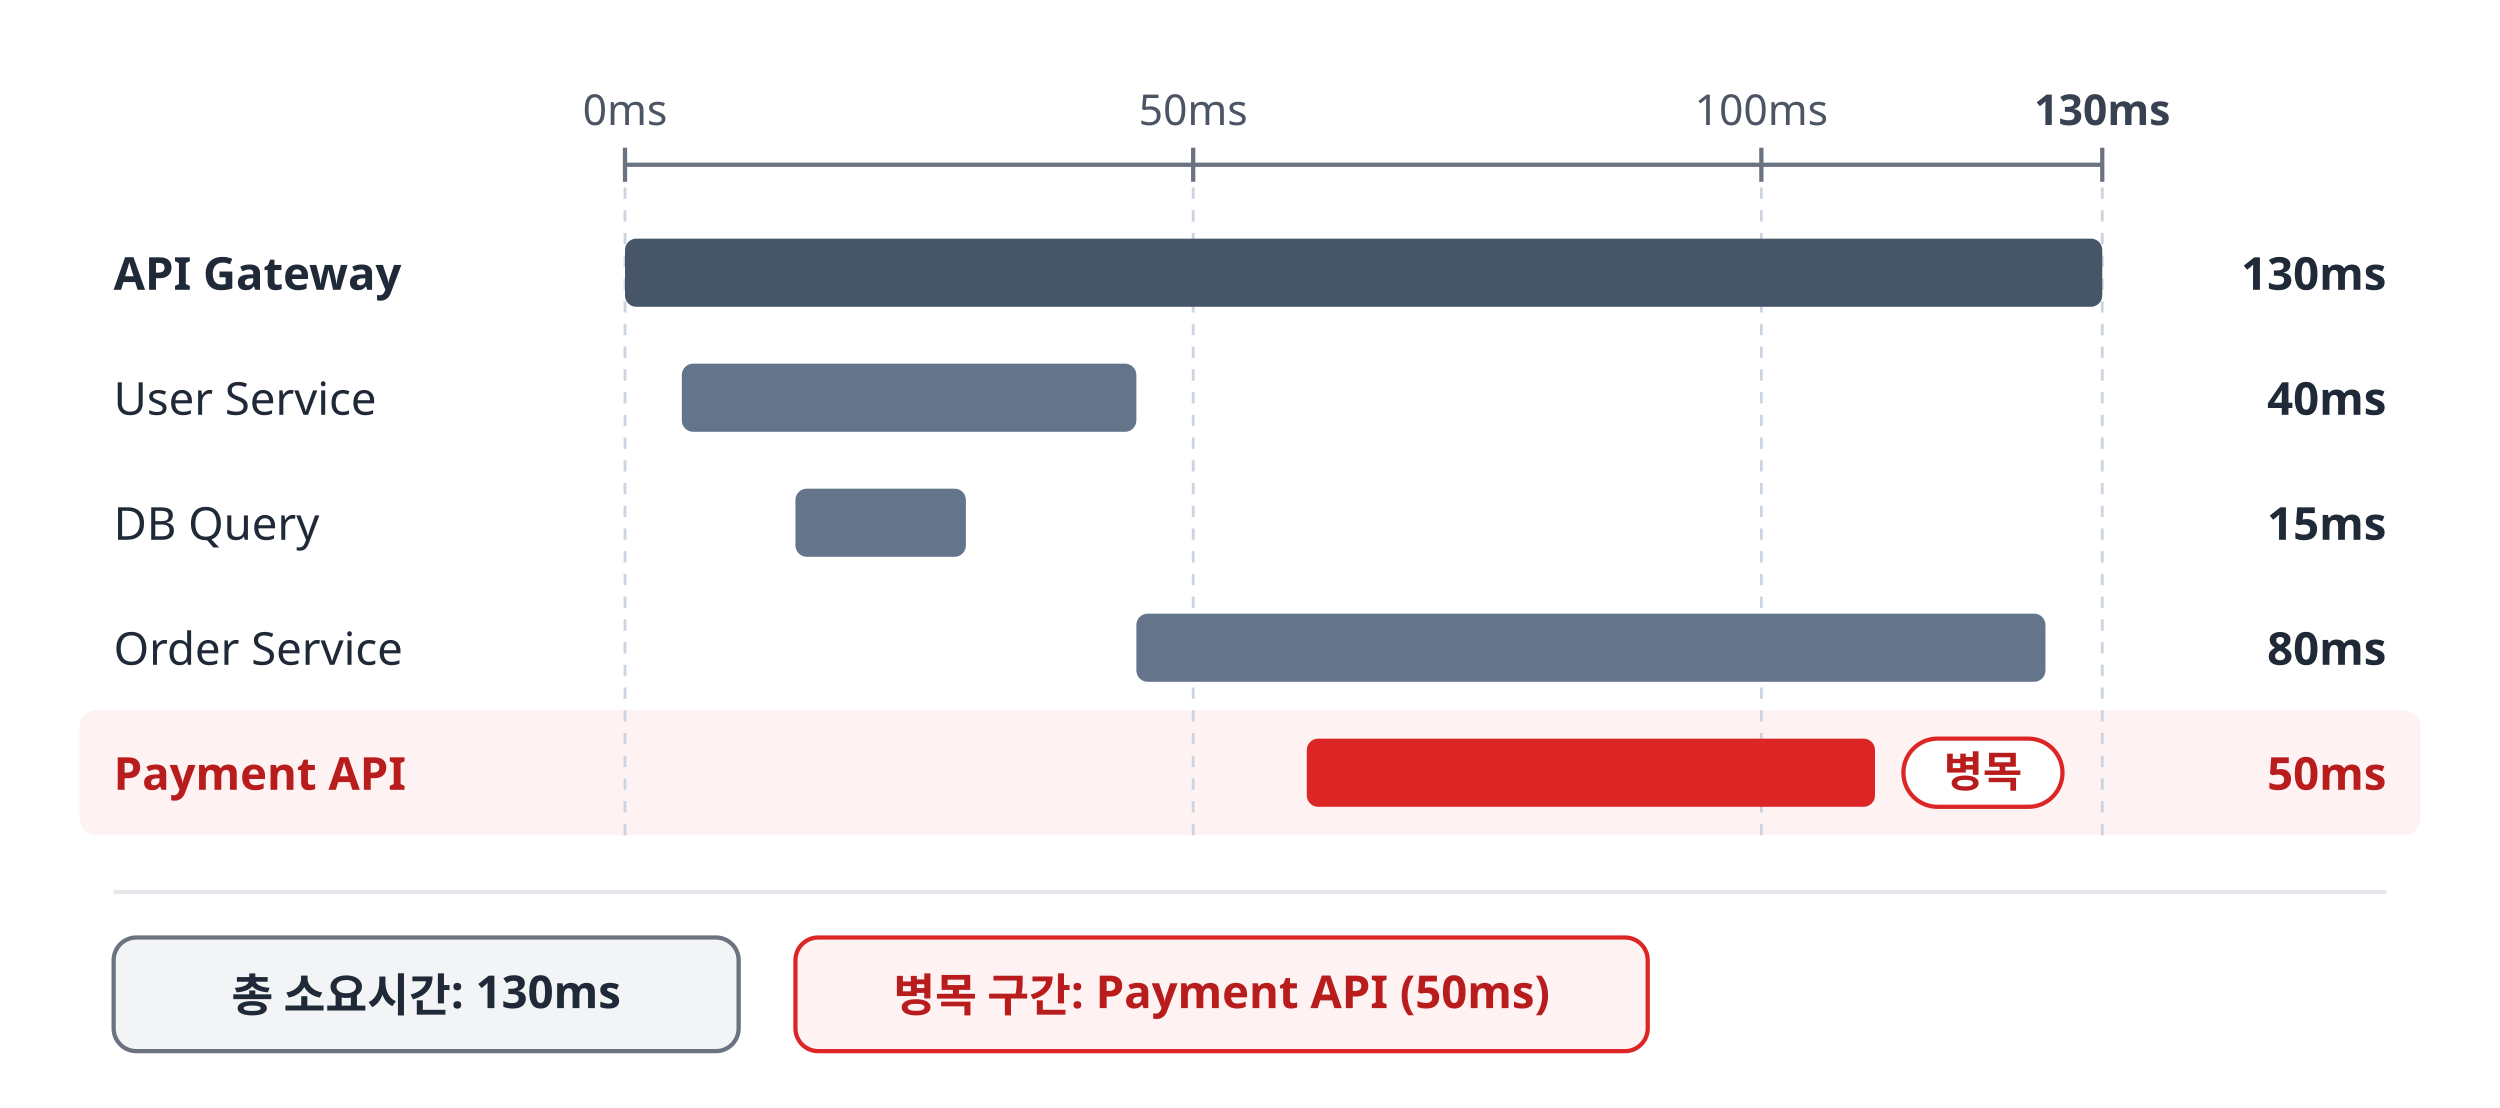
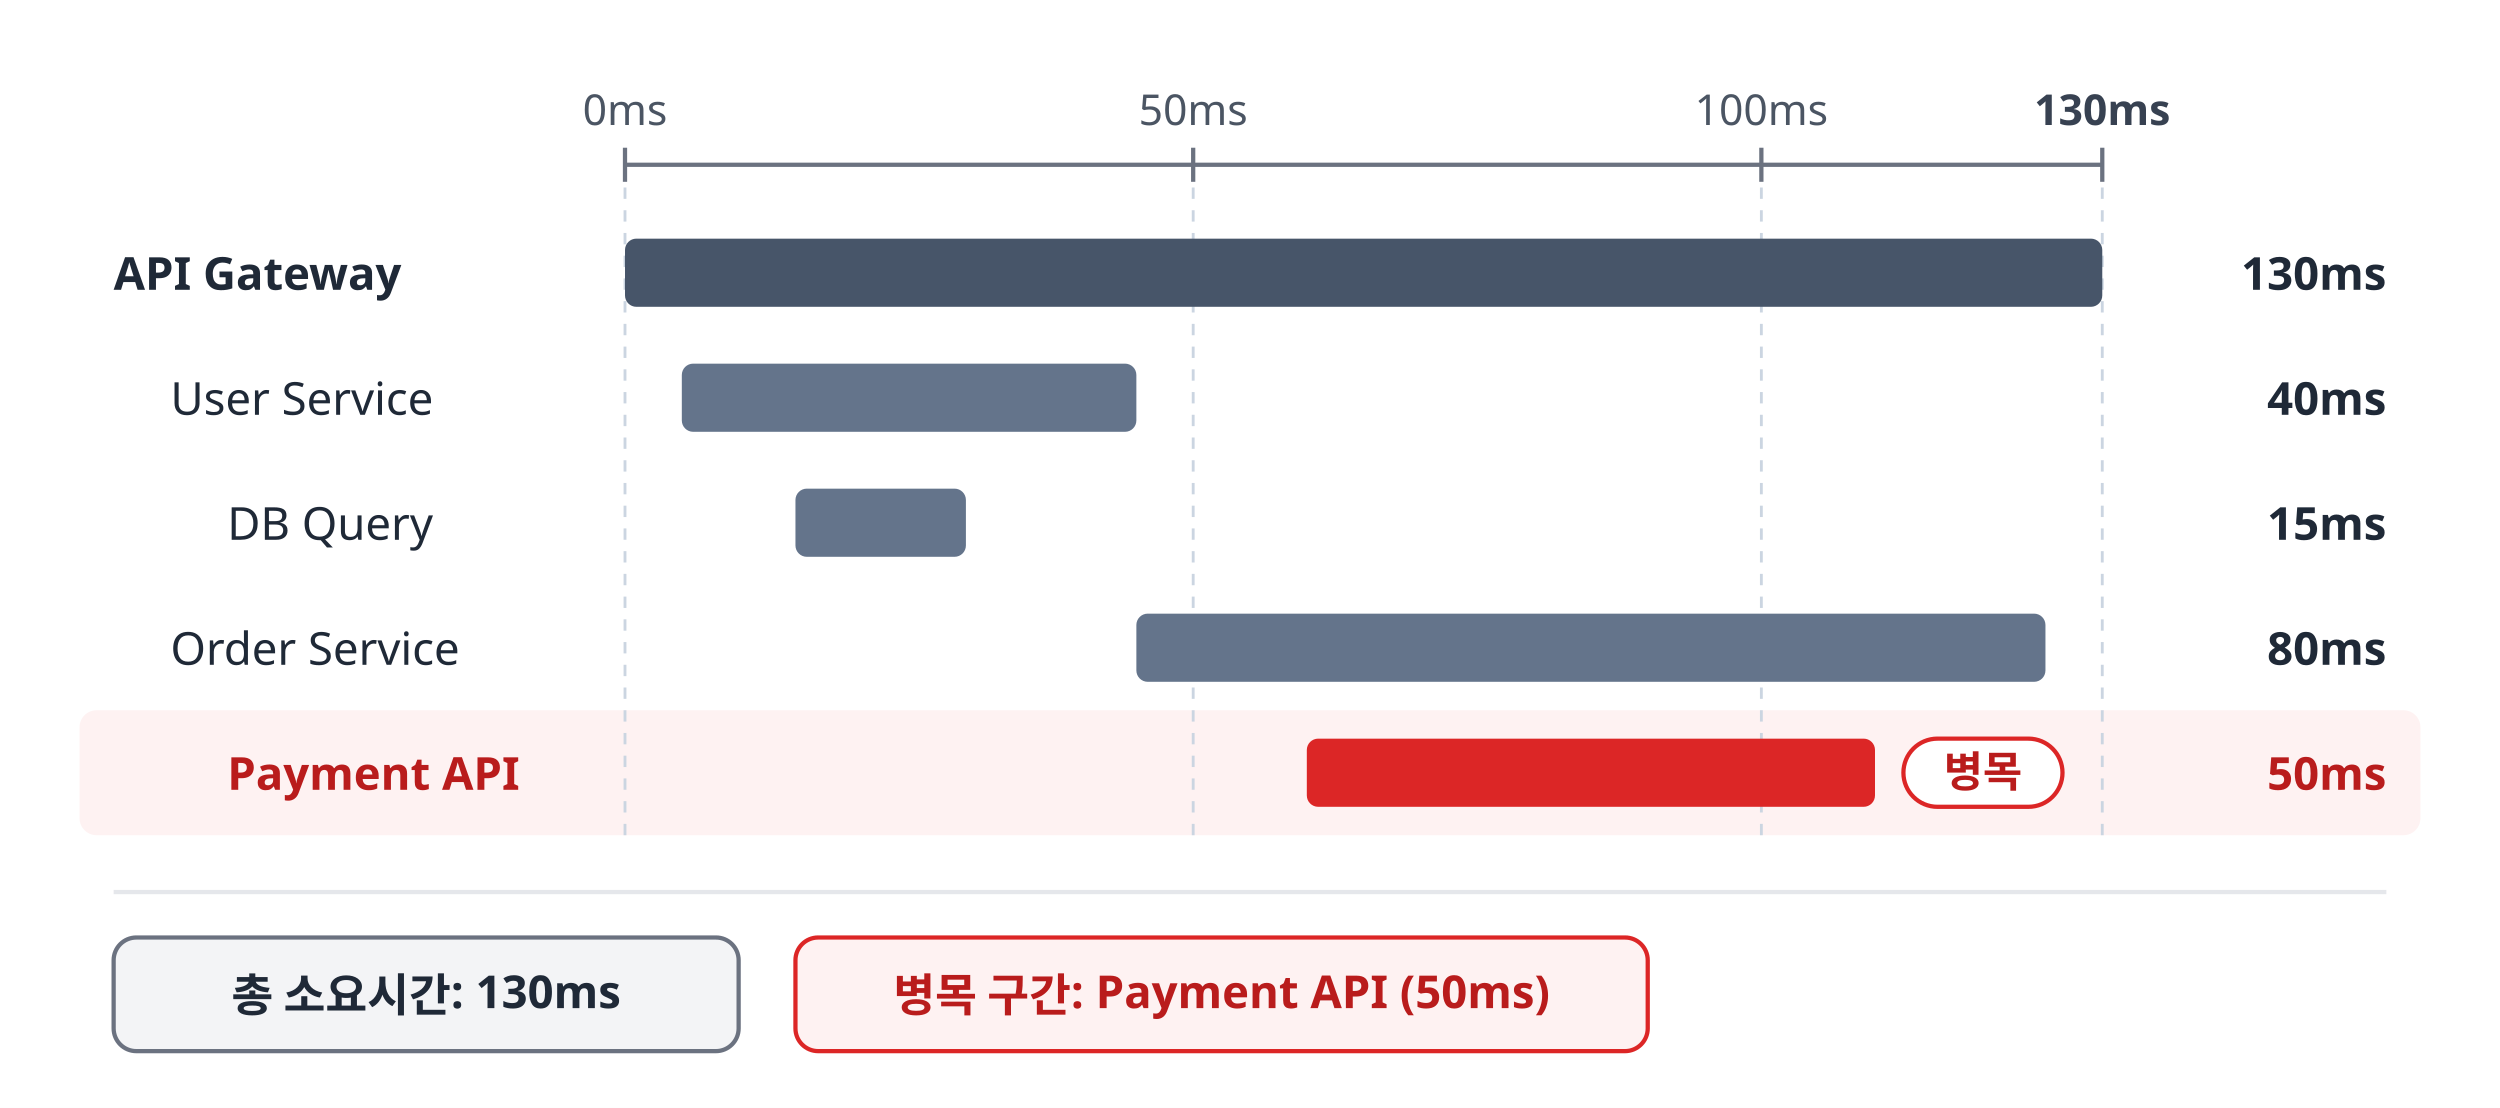
<svg xmlns="http://www.w3.org/2000/svg" viewBox="0 0 880 390" width="880" height="390" font-family="'Malgun Gothic','Apple SD Gothic Neo','Noto Sans KR','Segoe UI',sans-serif" role="img" aria-labelledby="t d">
  <rect width="880" height="390" fill="#ffffff" />
  <rect x="28" y="250" width="824" height="44" rx="6" fill="#fef2f2" />
  <text x="220" y="44" font-size="15" fill="#4b5563" text-anchor="middle">0ms</text>
  <text x="420" y="44" font-size="15" fill="#4b5563" text-anchor="middle">50ms</text>
  <text x="620" y="44" font-size="15" fill="#4b5563" text-anchor="middle">100ms</text>
  <text x="740" y="44" font-size="15" font-weight="bold" fill="#374151" text-anchor="middle">130ms</text>
  <line x1="220" y1="58" x2="740" y2="58" stroke="#6b7280" stroke-width="1.5" />
  <g stroke="#6b7280" stroke-width="1.5">
    <line x1="220" y1="52" x2="220" y2="64" />
    <line x1="420" y1="52" x2="420" y2="64" />
    <line x1="620" y1="52" x2="620" y2="64" />
    <line x1="740" y1="52" x2="740" y2="64" />
  </g>
  <g stroke="#cbd5e1" stroke-width="1" stroke-dasharray="4 4">
    <line x1="220" y1="66" x2="220" y2="294" />
    <line x1="420" y1="66" x2="420" y2="294" />
    <line x1="620" y1="66" x2="620" y2="294" />
    <line x1="740" y1="66" x2="740" y2="294" />
  </g>
  <text x="40" y="102" font-size="16" font-weight="bold" fill="#1f2937">API Gateway</text>
  <rect x="220" y="84" width="520" height="24" rx="4" fill="#475569" />
  <text x="840" y="102" font-size="16" font-weight="bold" fill="#1f2937" text-anchor="end">130ms</text>
-   <text x="40" y="146" font-size="16" fill="#1f2937">User Service</text>
+   <text x="60" y="146" font-size="16" fill="#1f2937">User Service</text>
  <rect x="240" y="128" width="160" height="24" rx="4" fill="#64748b" />
  <text x="840" y="146" font-size="16" font-weight="bold" fill="#1f2937" text-anchor="end">40ms</text>
-   <text x="40" y="190" font-size="16" fill="#1f2937">DB Query</text>
+   <text x="80" y="190" font-size="16" fill="#1f2937">DB Query</text>
  <rect x="280" y="172" width="60" height="24" rx="4" fill="#64748b" />
  <text x="840" y="190" font-size="16" font-weight="bold" fill="#1f2937" text-anchor="end">15ms</text>
-   <text x="40" y="234" font-size="16" fill="#1f2937">Order Service</text>
+   <text x="60" y="234" font-size="16" fill="#1f2937">Order Service</text>
  <rect x="400" y="216" width="320" height="24" rx="4" fill="#64748b" />
  <text x="840" y="234" font-size="16" font-weight="bold" fill="#1f2937" text-anchor="end">80ms</text>
-   <text x="40" y="278" font-size="16" font-weight="bold" fill="#b91c1c">Payment API</text>
+   <text x="80" y="278" font-size="16" font-weight="bold" fill="#b91c1c">Payment API</text>
  <rect x="460" y="260" width="200" height="24" rx="4" fill="#dc2626" />
  <rect x="670" y="260" width="56" height="24" rx="12" fill="#ffffff" stroke="#dc2626" stroke-width="1.5" />
  <text x="698" y="277" font-size="15" font-weight="bold" fill="#b91c1c" text-anchor="middle">병목</text>
  <text x="840" y="278" font-size="16" font-weight="bold" fill="#b91c1c" text-anchor="end">50ms</text>
  <line x1="40" y1="314" x2="840" y2="314" stroke="#e5e7eb" stroke-width="1.5" />
  <rect x="40" y="330" width="220" height="40" rx="8" fill="#f3f4f6" stroke="#6b7280" stroke-width="1.5" />
  <text x="150" y="356" font-size="16" font-weight="bold" fill="#1f2937" text-anchor="middle">총 소요시간: 130ms</text>
  <rect x="280" y="330" width="300" height="40" rx="8" fill="#fef2f2" stroke="#dc2626" stroke-width="1.5" />
  <text x="430" y="356" font-size="16" font-weight="bold" fill="#b91c1c" text-anchor="middle">병목 구간: Payment API (50ms)</text>
</svg>
